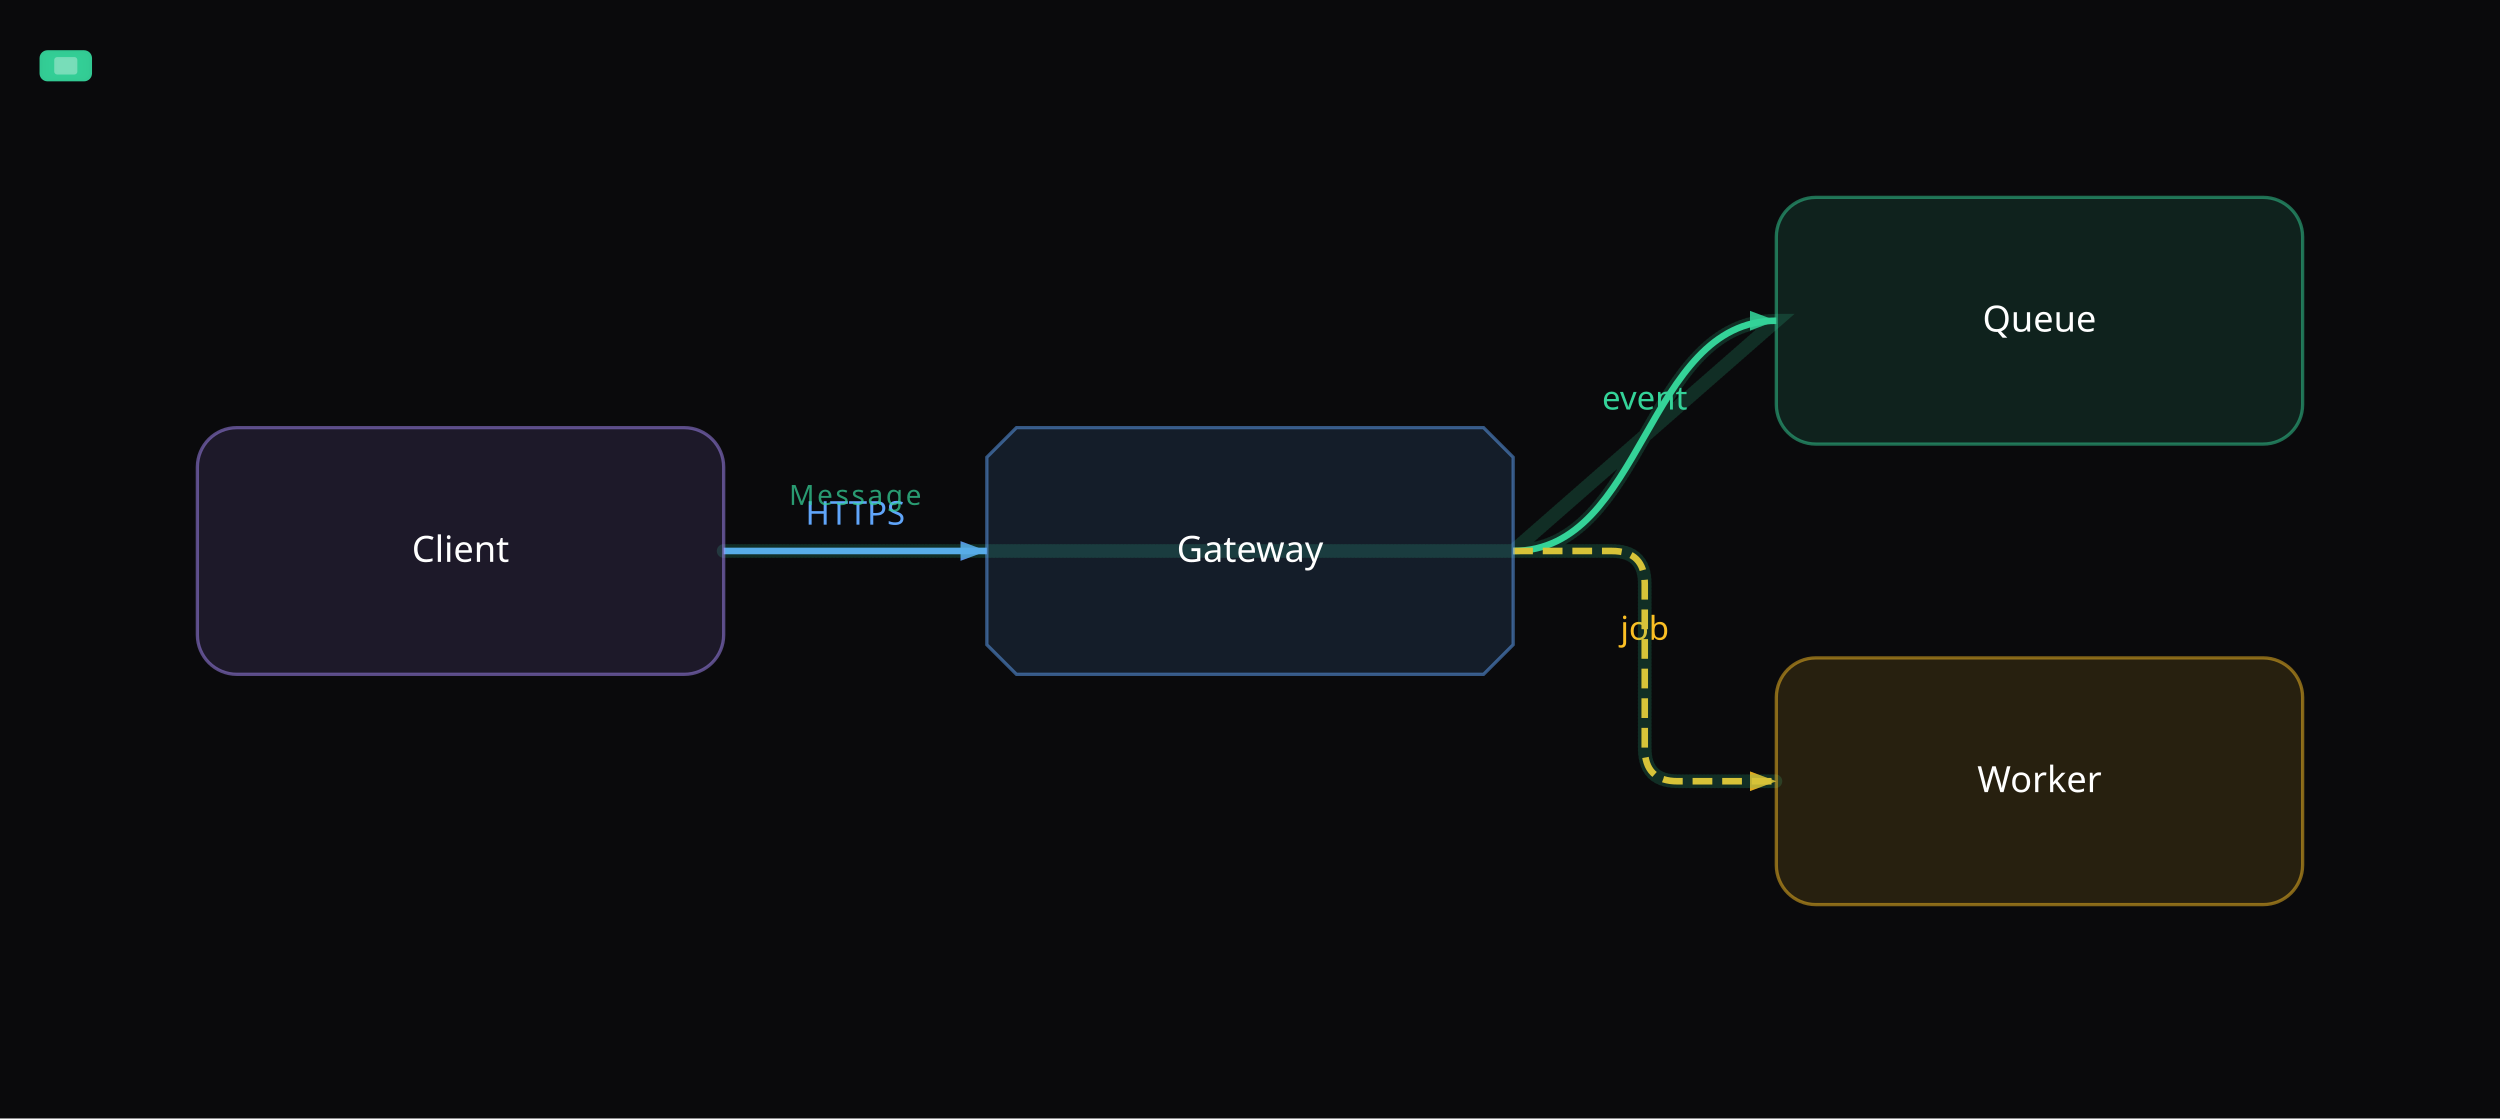
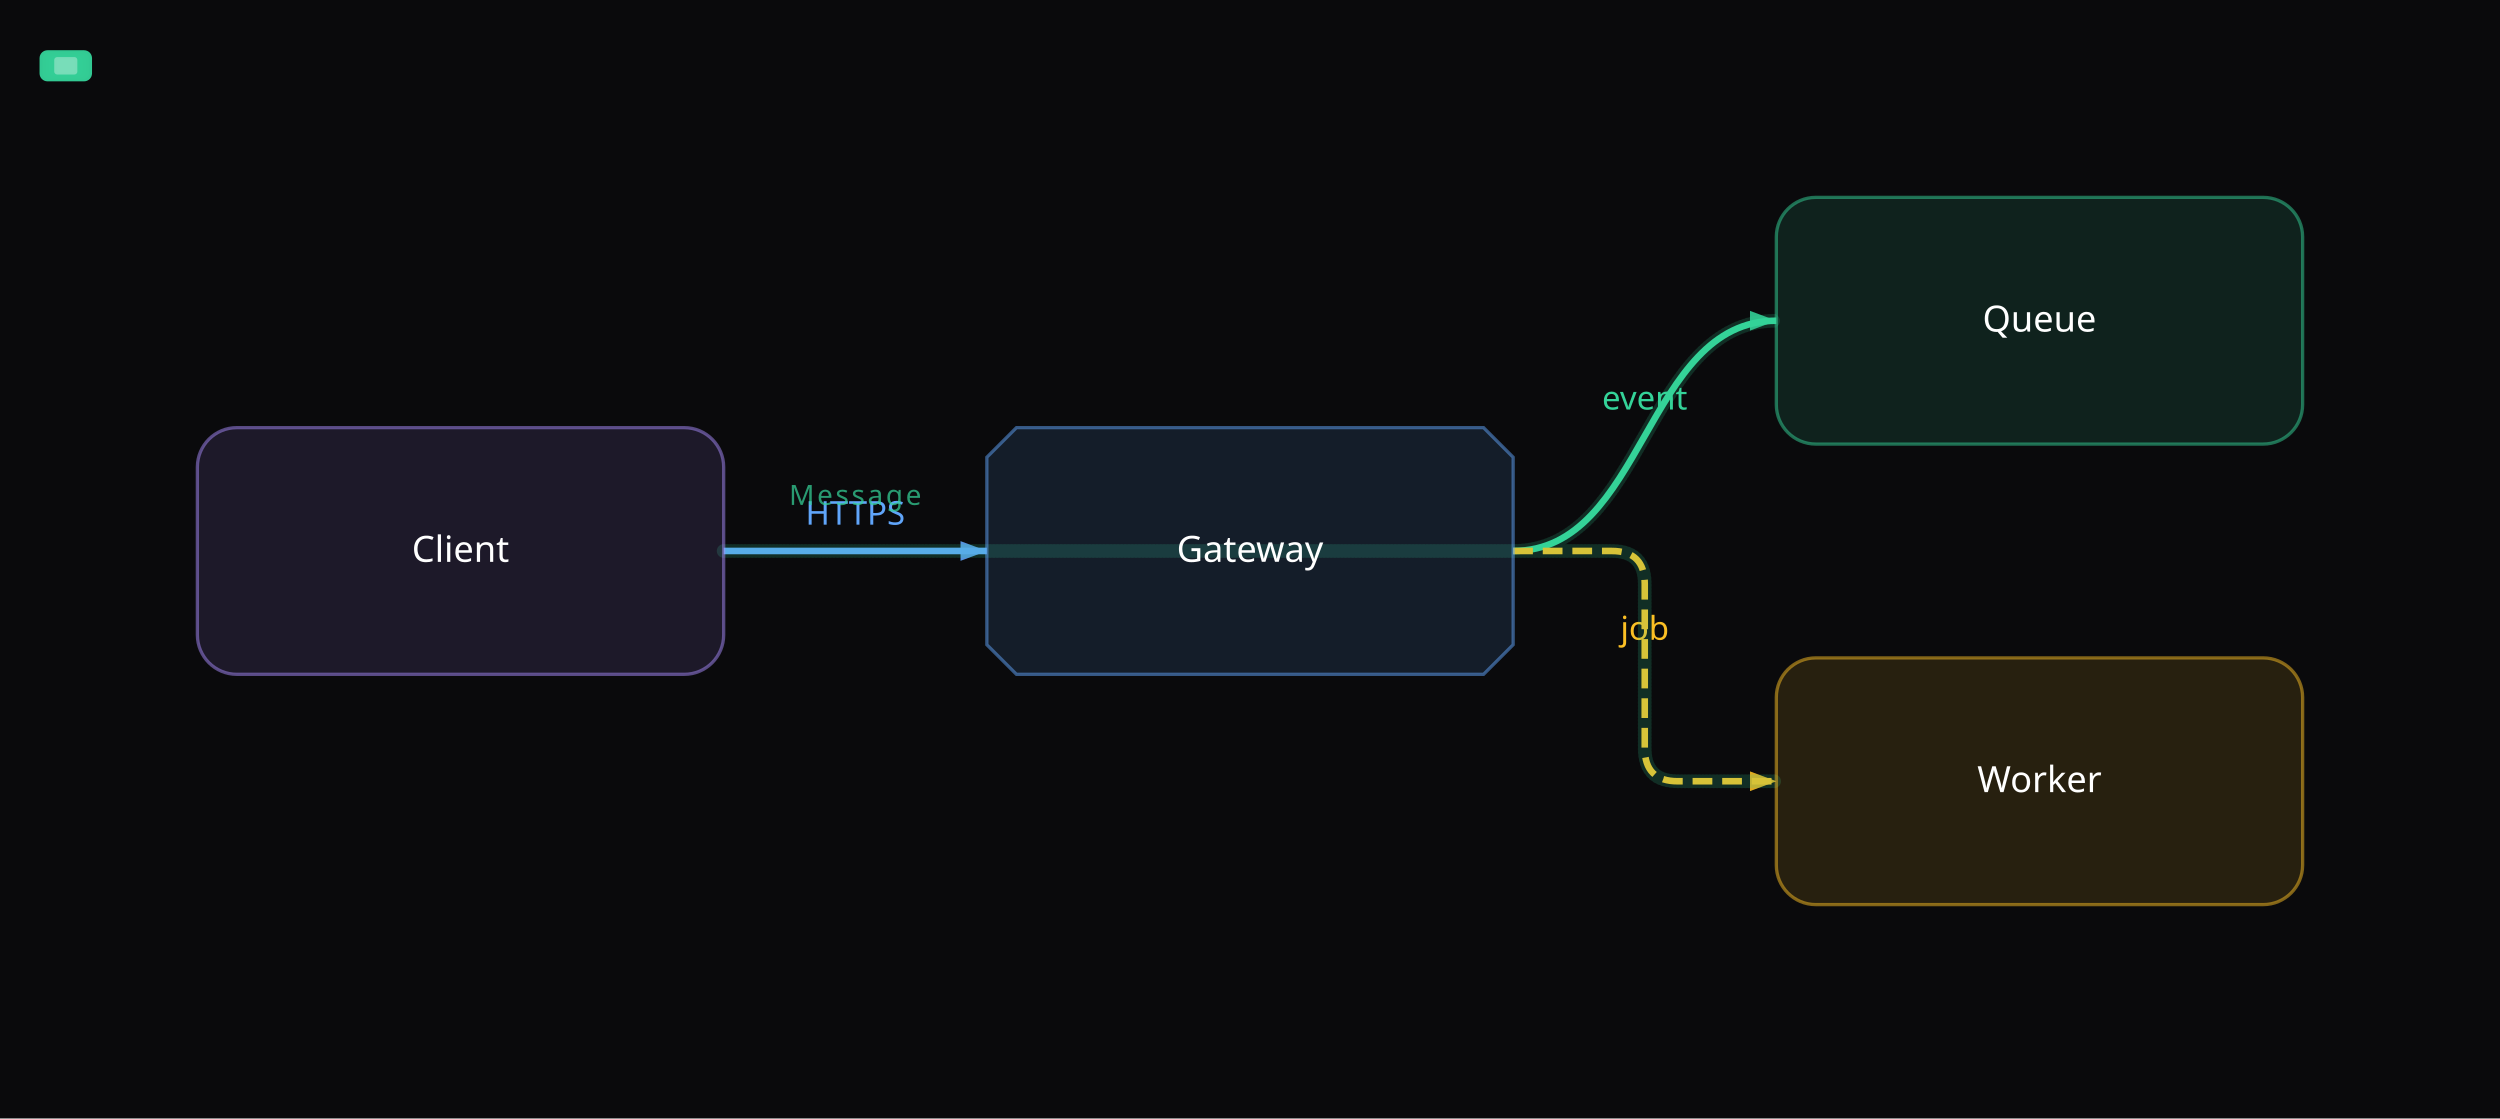
<svg xmlns="http://www.w3.org/2000/svg" width="760" height="340" viewBox="-20 -20 760 340">
  <rect x="-20" y="-20" width="760" height="340" fill="#0a0a0c" />
  <path d="M 200 147.5 C 240 147.5, 240 147.5, 280 147.5" fill="none" stroke="#60a5fa" stroke-width="2" />
  <polygon points="0,0 -8,-3 -8,3" fill="#60a5fa" fill-opacity="0.88" transform="translate(280 147.5) rotate(0)" />
  <text x="240" y="139.5" text-anchor="middle" fill="#60a5fa" font-size="10" font-family="ui-sans-serif, system-ui, sans-serif">HTTPS</text>
  <path d="M 440 147.5 C 480 147.5, 480 77.5, 520 77.5" fill="none" stroke="#34d399" stroke-width="2" />
  <polygon points="0,0 -8,-3 -8,3" fill="#34d399" fill-opacity="0.88" transform="translate(520 77.5) rotate(0)" />
  <text x="480" y="104.5" text-anchor="middle" fill="#34d399" font-size="10" font-family="ui-sans-serif, system-ui, sans-serif">event</text>
  <path d="M 440 147.5 L 470 147.5 Q 480 147.5 480 157.5 L 480 207.5 Q 480 217.5 490 217.5 L 520 217.5" fill="none" stroke="#fbbf24" stroke-width="2" stroke-dasharray="6 3" />
  <polygon points="0,0 -8,-3 -8,3" fill="#fbbf24" fill-opacity="0.88" transform="translate(520 217.5) rotate(0)" />
  <text x="480" y="174.5" text-anchor="middle" fill="#fbbf24" font-size="10" font-family="ui-sans-serif, system-ui, sans-serif">job</text>
  <g data-arc-flows="true">
    <g data-arc-flow="message" pointer-events="none">
-       <path d="M 200 147.5 C 240 147.5, 240 147.5, 280 147.5 L 440 147.5 C 480 147.5, 480 77.5, 520 77.5 L 440 147.5 L 470 147.5 Q 480 147.5 480 157.5 L 480 207.5 Q 480 217.5 490 217.5 L 520 217.5" pathLength="1" fill="none" stroke="#34d399" stroke-width="4.18" stroke-linecap="round" stroke-opacity="0.18" stroke-dasharray="0.08 1">
+       <path d="M 200 147.5 C 240 147.5, 240 147.5, 280 147.5 L 440 147.5 C 480 147.5, 480 77.5, 520 77.5 C 480 77.5, 480 147.5, 440 147.5 L 470 147.5 Q 480 147.5 480 157.5 L 480 207.5 Q 480 217.5 490 217.5 L 520 217.5" pathLength="1" fill="none" stroke="#34d399" stroke-width="4.18" stroke-linecap="round" stroke-opacity="0.18" stroke-dasharray="0.08 1">
        <animate attributeName="stroke-dashoffset" dur="3.9s" begin="0.3s" repeatCount="indefinite" calcMode="linear" values="0.08;0;0;0;0;0;0" keyTimes="0;0.164;0.21;0.439;0.529;0.821;1" />
      </path>
      <g>
        <animate attributeName="opacity" calcMode="discrete" values="0;1;0" keyTimes="0;0.015;0.821" dur="3.9s" begin="0.3s" repeatCount="indefinite" />
        <g opacity="0.08">
          <g>
-             <animateMotion dur="3.9s" begin="0.3s" repeatCount="indefinite" rotate="auto" calcMode="spline" keyPoints="0;0.049;0.315;0.502;0.679;0.916;0.916" keyTimes="0;0.164;0.21;0.439;0.529;0.821;1" keySplines="0.42 0 0.58 1;0 0 1 1;0.42 0 0.58 1;0 0 1 1;0.42 0 0.58 1;0 0 1 1" path="M 200 147.5 C 240 147.5, 240 147.5, 280 147.5 L 440 147.5 C 480 147.5, 480 77.5, 520 77.5 L 440 147.5 L 470 147.5 Q 480 147.5 480 157.5 L 480 207.5 Q 480 217.5 490 217.5 L 520 217.5" />
+             <animateMotion dur="3.9s" begin="0.3s" repeatCount="indefinite" rotate="auto" calcMode="spline" keyPoints="0;0.049;0.312;0.497;0.682;0.917;0.917" keyTimes="0;0.164;0.21;0.439;0.529;0.821;1" keySplines="0.42 0 0.58 1;0 0 1 1;0.42 0 0.58 1;0 0 1 1;0.42 0 0.58 1;0 0 1 1" path="M 200 147.5 C 240 147.5, 240 147.5, 280 147.5 L 440 147.5 C 480 147.5, 480 77.5, 520 77.5 C 480 77.5, 480 147.5, 440 147.5 L 470 147.5 Q 480 147.5 480 157.5 L 480 207.5 Q 480 217.5 490 217.5 L 520 217.5" />
            <rect x="-4.147" y="-2.46" width="8.294" height="4.919" rx="1.258" fill="#34d399" />
            <rect x="-1.825" y="-1.377" width="3.649" height="2.755" rx="0.458" fill="#ffffff" opacity="0.35" />
          </g>
        </g>
      </g>
      <g>
        <animate attributeName="opacity" calcMode="discrete" values="0;1;0" keyTimes="0;0.015;0.821" dur="3.9s" begin="0.3s" repeatCount="indefinite" />
        <g opacity="0.135">
          <g>
-             <animateMotion dur="3.9s" begin="0.3s" repeatCount="indefinite" rotate="auto" calcMode="spline" keyPoints="0;0.07;0.336;0.523;0.7;0.937;0.937" keyTimes="0;0.164;0.21;0.439;0.529;0.821;1" keySplines="0.42 0 0.58 1;0 0 1 1;0.42 0 0.58 1;0 0 1 1;0.42 0 0.58 1;0 0 1 1" path="M 200 147.5 C 240 147.5, 240 147.5, 280 147.5 L 440 147.5 C 480 147.5, 480 77.5, 520 77.5 L 440 147.5 L 470 147.5 Q 480 147.5 480 157.5 L 480 207.5 Q 480 217.5 490 217.5 L 520 217.5" />
+             <animateMotion dur="3.9s" begin="0.3s" repeatCount="indefinite" rotate="auto" calcMode="spline" keyPoints="0;0.069;0.333;0.518;0.703;0.937;0.937" keyTimes="0;0.164;0.21;0.439;0.529;0.821;1" keySplines="0.42 0 0.58 1;0 0 1 1;0.42 0 0.58 1;0 0 1 1;0.42 0 0.58 1;0 0 1 1" path="M 200 147.5 C 240 147.5, 240 147.5, 280 147.5 L 440 147.5 C 480 147.5, 480 77.5, 520 77.5 C 480 77.5, 480 147.5, 440 147.5 L 470 147.5 Q 480 147.5 480 157.5 L 480 207.5 Q 480 217.5 490 217.5 L 520 217.5" />
            <rect x="-5.104" y="-3.027" width="10.208" height="6.054" rx="1.549" fill="#34d399" />
            <rect x="-2.246" y="-1.695" width="4.492" height="3.39" rx="0.563" fill="#ffffff" opacity="0.35" />
          </g>
        </g>
      </g>
      <g>
        <animate attributeName="opacity" calcMode="discrete" values="0;1;0" keyTimes="0;0.015;0.821" dur="3.9s" begin="0.3s" repeatCount="indefinite" />
        <g opacity="0.19">
          <g>
-             <animateMotion dur="3.9s" begin="0.3s" repeatCount="indefinite" rotate="auto" calcMode="spline" keyPoints="0;0.091;0.357;0.544;0.721;0.958;0.958" keyTimes="0;0.164;0.21;0.439;0.529;0.821;1" keySplines="0.42 0 0.58 1;0 0 1 1;0.42 0 0.58 1;0 0 1 1;0.42 0 0.58 1;0 0 1 1" path="M 200 147.5 C 240 147.5, 240 147.5, 280 147.5 L 440 147.5 C 480 147.5, 480 77.5, 520 77.5 L 440 147.5 L 470 147.5 Q 480 147.5 480 157.5 L 480 207.5 Q 480 217.5 490 217.5 L 520 217.5" />
+             <animateMotion dur="3.9s" begin="0.3s" repeatCount="indefinite" rotate="auto" calcMode="spline" keyPoints="0;0.09;0.354;0.539;0.723;0.958;0.958" keyTimes="0;0.164;0.21;0.439;0.529;0.821;1" keySplines="0.42 0 0.58 1;0 0 1 1;0.42 0 0.58 1;0 0 1 1;0.42 0 0.58 1;0 0 1 1" path="M 200 147.5 C 240 147.5, 240 147.5, 280 147.5 L 440 147.5 C 480 147.5, 480 77.5, 520 77.5 C 480 77.5, 480 147.5, 440 147.5 L 470 147.5 Q 480 147.5 480 157.5 L 480 207.5 Q 480 217.5 490 217.5 L 520 217.5" />
            <rect x="-6.061" y="-3.595" width="12.122" height="7.19" rx="1.839" fill="#34d399" />
            <rect x="-2.667" y="-2.013" width="5.334" height="4.026" rx="0.669" fill="#ffffff" opacity="0.35" />
          </g>
        </g>
      </g>
      <g>
        <animate attributeName="opacity" calcMode="discrete" values="0;1;0" keyTimes="0;0.015;0.821" dur="3.9s" begin="0.3s" repeatCount="indefinite" />
        <g opacity="0.245">
          <g>
-             <animateMotion dur="3.9s" begin="0.3s" repeatCount="indefinite" rotate="auto" calcMode="spline" keyPoints="0;0.112;0.378;0.565;0.742;0.979;0.979" keyTimes="0;0.164;0.21;0.439;0.529;0.821;1" keySplines="0.42 0 0.58 1;0 0 1 1;0.42 0 0.58 1;0 0 1 1;0.42 0 0.58 1;0 0 1 1" path="M 200 147.5 C 240 147.5, 240 147.5, 280 147.5 L 440 147.5 C 480 147.5, 480 77.5, 520 77.5 L 440 147.5 L 470 147.5 Q 480 147.5 480 157.5 L 480 207.5 Q 480 217.5 490 217.5 L 520 217.5" />
+             <animateMotion dur="3.9s" begin="0.3s" repeatCount="indefinite" rotate="auto" calcMode="spline" keyPoints="0;0.111;0.375;0.559;0.744;0.979;0.979" keyTimes="0;0.164;0.21;0.439;0.529;0.821;1" keySplines="0.42 0 0.58 1;0 0 1 1;0.42 0 0.58 1;0 0 1 1;0.42 0 0.58 1;0 0 1 1" path="M 200 147.5 C 240 147.5, 240 147.5, 280 147.5 L 440 147.5 C 480 147.5, 480 77.5, 520 77.5 C 480 77.5, 480 147.5, 440 147.5 L 470 147.5 Q 480 147.5 480 157.5 L 480 207.5 Q 480 217.5 490 217.5 L 520 217.5" />
            <rect x="-7.018" y="-4.162" width="14.036" height="8.325" rx="2.13" fill="#34d399" />
            <rect x="-3.088" y="-2.331" width="6.176" height="4.662" rx="0.774" fill="#ffffff" opacity="0.35" />
          </g>
        </g>
      </g>
      <g>
        <animate attributeName="opacity" calcMode="discrete" values="0;1;0" keyTimes="0;0.015;0.821" dur="3.9s" begin="0.3s" repeatCount="indefinite" />
        <g opacity="0.95">
          <g>
-             <animateMotion dur="3.9s" begin="0.3s" repeatCount="indefinite" rotate="auto" calcMode="spline" keyPoints="0;0.133;0.399;0.586;0.763;1;1" keyTimes="0;0.164;0.21;0.439;0.529;0.821;1" keySplines="0.42 0 0.58 1;0 0 1 1;0.42 0 0.58 1;0 0 1 1;0.42 0 0.58 1;0 0 1 1" path="M 200 147.5 C 240 147.5, 240 147.5, 280 147.5 L 440 147.5 C 480 147.5, 480 77.5, 520 77.5 L 440 147.5 L 470 147.5 Q 480 147.5 480 157.5 L 480 207.5 Q 480 217.5 490 217.5 L 520 217.5" />
+             <animateMotion dur="3.9s" begin="0.3s" repeatCount="indefinite" rotate="auto" calcMode="spline" keyPoints="0;0.132;0.396;0.58;0.765;1;1" keyTimes="0;0.164;0.21;0.439;0.529;0.821;1" keySplines="0.42 0 0.58 1;0 0 1 1;0.42 0 0.58 1;0 0 1 1;0.42 0 0.58 1;0 0 1 1" path="M 200 147.5 C 240 147.5, 240 147.5, 280 147.5 L 440 147.5 C 480 147.5, 480 77.5, 520 77.5 C 480 77.5, 480 147.5, 440 147.5 L 470 147.5 Q 480 147.5 480 157.5 L 480 207.5 Q 480 217.5 490 217.5 L 520 217.5" />
            <rect x="-7.975" y="-4.73" width="15.95" height="9.46" rx="2.42" fill="#34d399" />
            <rect x="-3.509" y="-2.649" width="7.018" height="5.298" rx="0.88" fill="#ffffff" opacity="0.35" />
          </g>
        </g>
      </g>
      <text x="240.00" y="133.50" text-anchor="middle" fill="#34d399" opacity="0.72" font-size="8.5" font-family="ui-sans-serif, system-ui, sans-serif" letter-spacing="0.8">Message</text>
    </g>
  </g>
  <g opacity="1">
    <rect x="40" y="110" width="160" height="75" rx="12" fill="#a78bfa1f" stroke="#a78bfa" stroke-width="1" stroke-opacity="0.5" />
    <defs>
      <clipPath id="clip-client">
        <rect width="160" height="75" rx="12" />
      </clipPath>
    </defs>
    <g transform="translate(40 110)" clip-path="url(#clip-client)">
      <text x="80" y="40.8" text-anchor="middle" fill="#ffffff" font-size="11" font-weight="500" font-family="ui-sans-serif, system-ui, sans-serif">Client</text>
    </g>
  </g>
  <g opacity="1">
    <path d="M 9 0 L 151 0 L 160 9 L 160 66 L 151 75 L 9 75 L 0 66 L 0 9 Z" transform="translate(280 110)" fill="#60a5fa1f" stroke="#60a5fa" stroke-width="1" stroke-opacity="0.5" />
    <defs>
      <clipPath id="clip-gateway">
        <path d="M 9 0 L 151 0 L 160 9 L 160 66 L 151 75 L 9 75 L 0 66 L 0 9 Z" />
      </clipPath>
    </defs>
    <g transform="translate(280 110)" clip-path="url(#clip-gateway)">
      <text x="80" y="40.8" text-anchor="middle" fill="#ffffff" font-size="11" font-weight="500" font-family="ui-sans-serif, system-ui, sans-serif">Gateway</text>
    </g>
  </g>
  <g opacity="1">
    <rect x="520" y="40" width="160" height="75" rx="12" fill="#34d3991f" stroke="#34d399" stroke-width="1" stroke-opacity="0.5" />
    <defs>
      <clipPath id="clip-queue">
        <rect width="160" height="75" rx="12" />
      </clipPath>
    </defs>
    <g transform="translate(520 40)" clip-path="url(#clip-queue)">
      <text x="80" y="40.8" text-anchor="middle" fill="#ffffff" font-size="11" font-weight="500" font-family="ui-sans-serif, system-ui, sans-serif">Queue</text>
    </g>
  </g>
  <g opacity="1">
    <rect x="520" y="180" width="160" height="75" rx="12" fill="#fbbf241f" stroke="#fbbf24" stroke-width="1" stroke-opacity="0.5" />
    <defs>
      <clipPath id="clip-worker">
        <rect width="160" height="75" rx="12" />
      </clipPath>
    </defs>
    <g transform="translate(520 180)" clip-path="url(#clip-worker)">
      <text x="80" y="40.8" text-anchor="middle" fill="#ffffff" font-size="11" font-weight="500" font-family="ui-sans-serif, system-ui, sans-serif">Worker</text>
    </g>
  </g>
</svg>
